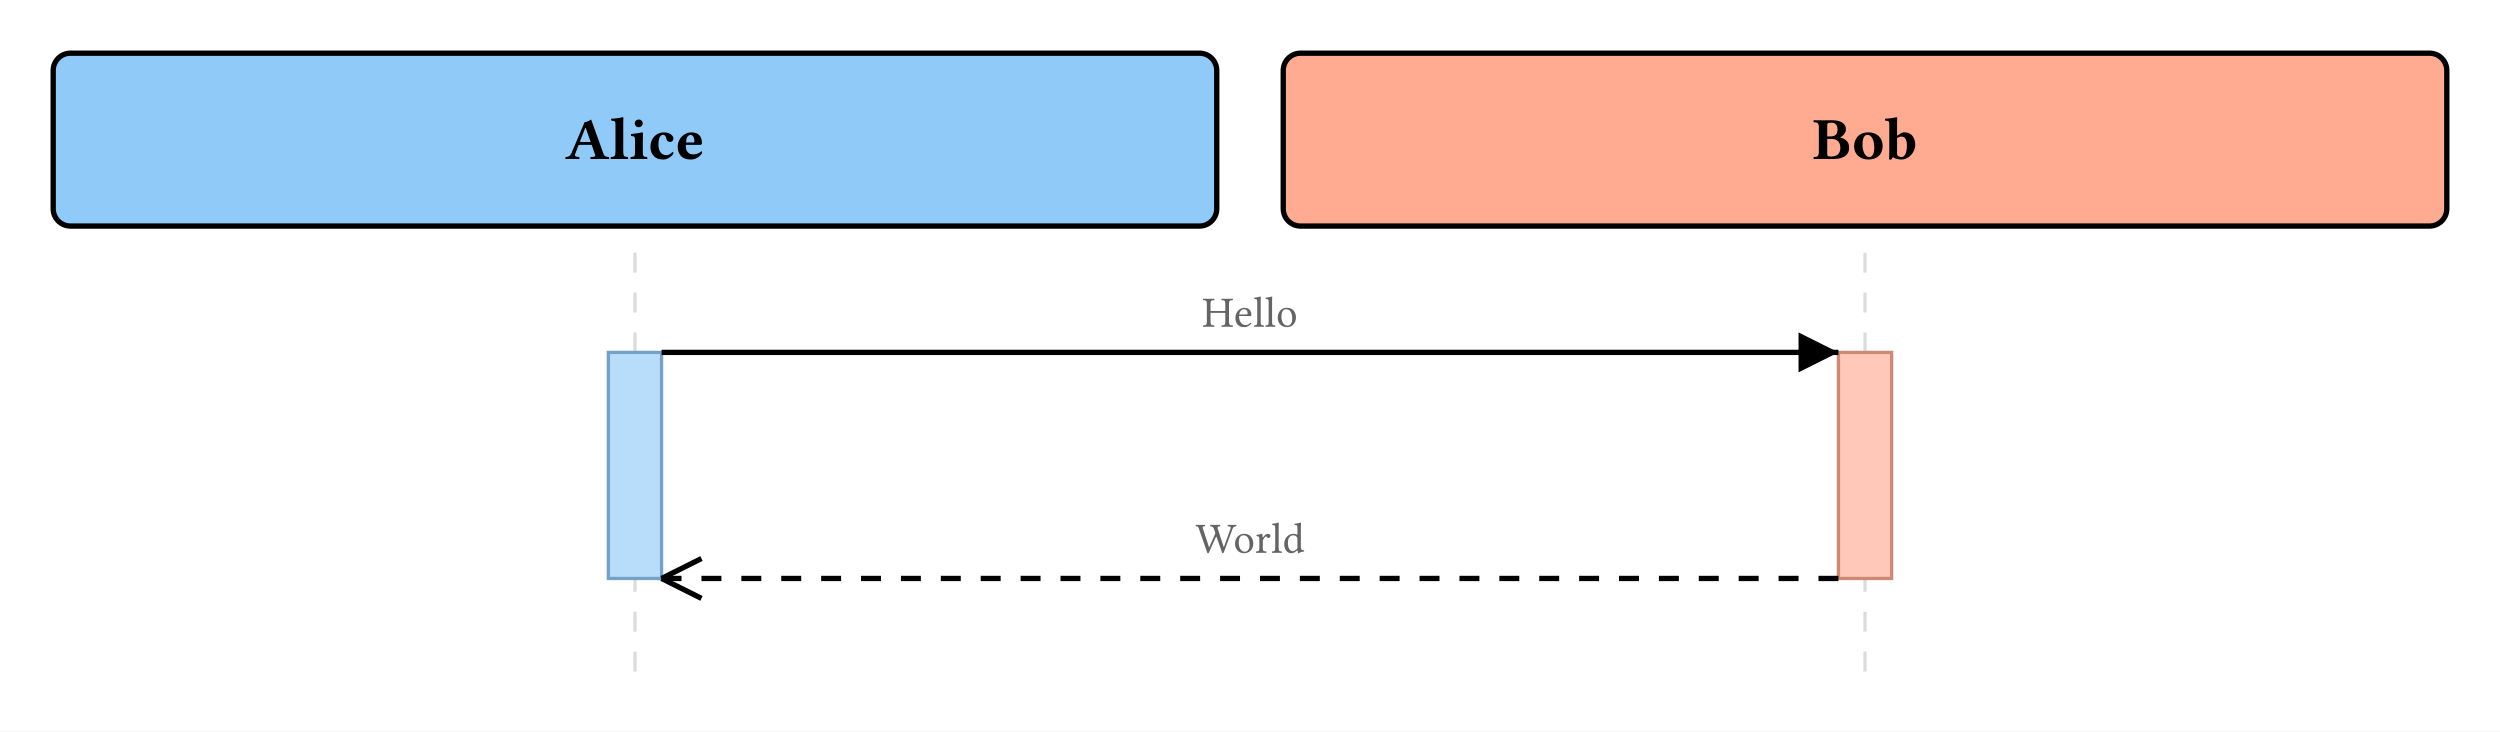
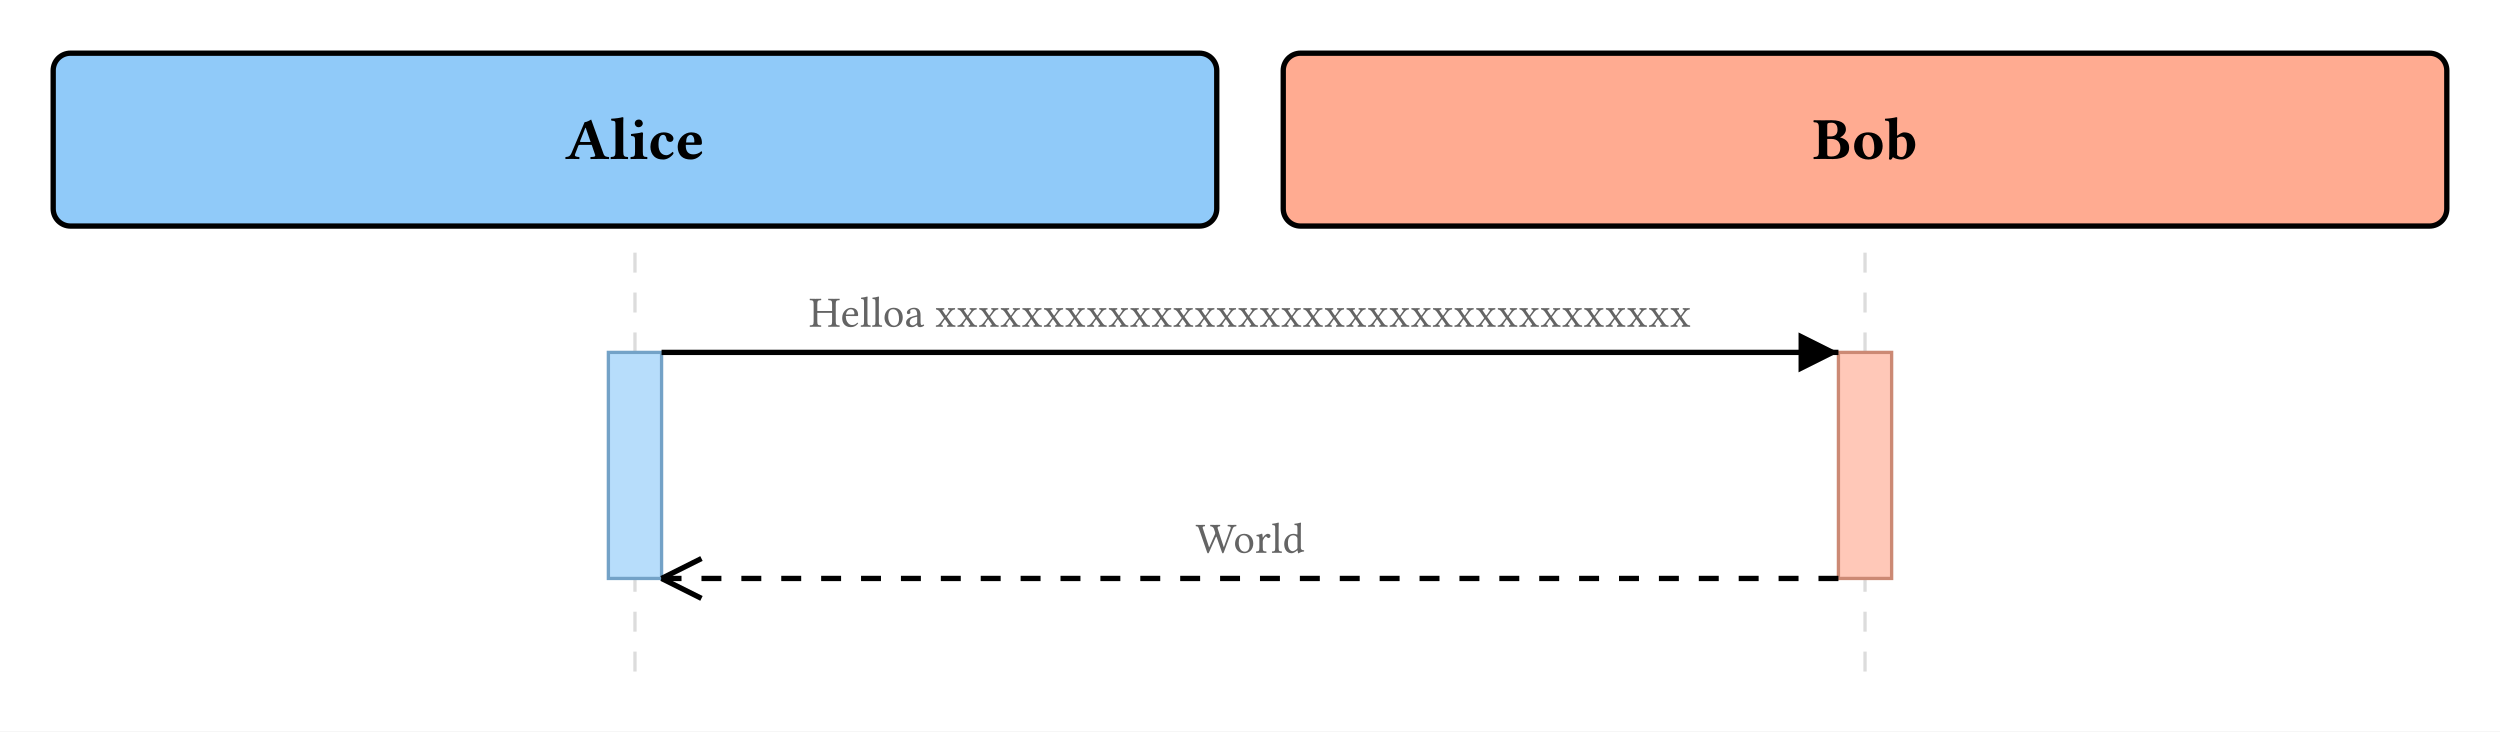
<svg xmlns="http://www.w3.org/2000/svg" xmlns:xlink="http://www.w3.org/1999/xlink" viewBox="0 0 376 110" width="376pt" height="110pt">
  <path fill="#ffffff" fill-rule="nonzero" d="M 0 0v 110h 376v -110Z " />
  <g transform="translate(8 8)">
    <g>
      <path fill="#90caf9" fill-rule="nonzero" d="M 0 0m 0 2.6c 0 -1.436 1.164 -2.6 2.6 -2.6h 169.8c 1.436 0 2.6 1.164 2.6 2.6v 20.8c 0 1.436 -1.164 2.6 -2.6 2.6h -169.8c -1.436 0 -2.6 -1.164 -2.6 -2.6Z " />
      <path fill="none" stroke="#000000" stroke-width="0.8" stroke-linecap="butt" stroke-linejoin="miter" stroke-miterlimit="4" d="M 0 0m 2.6 0h 169.8c 1.436 0 2.6 1.164 2.6 2.6v 20.8c 0 1.436 -1.164 2.6 -2.6 2.6h -169.8c -1.436 0 -2.6 -1.164 -2.6 -2.6v -20.8c 0 -1.436 1.164 -2.6 2.6 -2.6" />
      <g transform="matrix(1 0 0 -1 77.006 15.9025)">
        <use xlink:href="#g2F6531DE89CEE38A2CBDC7B71834583C" x="0" y="0" fill="#000000" fill-rule="nonzero" />
        <use xlink:href="#g627329597DD3903044C5A4D75073B71C" x="6.66" y="0" fill="#000000" fill-rule="nonzero" />
        <use xlink:href="#g5D166F0F7E5A44368BF2E983F6EE9FD5" x="9.585" y="0" fill="#000000" fill-rule="nonzero" />
        <use xlink:href="#g1B4BB274E0645BBC7FEACF3996C1781A" x="12.483" y="0" fill="#000000" fill-rule="nonzero" />
        <use xlink:href="#g136C905B50E42975079434436E4DAEF4" x="16.587" y="0" fill="#000000" fill-rule="nonzero" />
      </g>
    </g>
    <g transform="translate(185)">
      <path fill="#ffab91" fill-rule="nonzero" d="M 0 0m 0 2.6c 0 -1.436 1.164 -2.6 2.6 -2.6h 169.8c 1.436 0 2.6 1.164 2.6 2.6v 20.8c 0 1.436 -1.164 2.6 -2.6 2.6h -169.8c -1.436 0 -2.6 -1.164 -2.6 -2.6Z " />
      <path fill="none" stroke="#000000" stroke-width="0.8" stroke-linecap="butt" stroke-linejoin="miter" stroke-miterlimit="4" d="M 0 0m 2.6 0h 169.8c 1.436 0 2.6 1.164 2.6 2.6v 20.8c 0 1.436 -1.164 2.6 -2.6 2.6h -169.8c -1.436 0 -2.6 -1.164 -2.6 -2.6v -20.8c 0 -1.436 1.164 -2.6 2.6 -2.6" />
      <g transform="matrix(1 0 0 -1 79.6385 15.9025)">
        <use xlink:href="#g76D07E066C4F3E0BFDF94E494713D6CD" x="0" y="0" fill="#000000" fill-rule="nonzero" />
        <use xlink:href="#gB44AD3C00DF2BD7A3B0995B729B2F89E" x="5.886" y="0" fill="#000000" fill-rule="nonzero" />
        <use xlink:href="#gB096774B67A50338CFD6755BEC010DB3" x="10.845" y="0" fill="#000000" fill-rule="nonzero" />
      </g>
    </g>
    <g transform="translate(0 30)">
      <g>
        <path fill="none" stroke="#dcdcdc" stroke-width="0.5" stroke-linecap="butt" stroke-linejoin="miter" stroke-miterlimit="4" stroke-dashoffset="0" stroke-dasharray="3 3" transform="translate(87.5)" d="M 0 0l 0 64" />
      </g>
      <g transform="translate(185)">
        <path fill="none" stroke="#dcdcdc" stroke-width="0.5" stroke-linecap="butt" stroke-linejoin="miter" stroke-miterlimit="4" stroke-dashoffset="0" stroke-dasharray="3 3" transform="translate(87.5)" d="M 0 0l 0 64" />
      </g>
      <g>
        <g transform="translate(83.5 15)">
          <path fill="#b7ddfb" fill-rule="nonzero" stroke="#73a2c7" stroke-width="0.5" stroke-linecap="butt" stroke-linejoin="miter" stroke-miterlimit="4" d="M 0 0v 34h 8v -34Z " />
        </g>
      </g>
      <g transform="translate(185)">
        <g transform="translate(83.5 15)">
          <path fill="#ffc8b8" fill-rule="nonzero" stroke="#cc8974" stroke-width="0.5" stroke-linecap="butt" stroke-linejoin="miter" stroke-miterlimit="4" d="M 0 0v 34h 8v -34Z " />
        </g>
      </g>
      <g />
      <g>
-         <g transform="matrix(1 0 0 -1 172.8208 11.1385)">
+         <g transform="matrix(1 0 0 -1 113.6805 11.1385)">
          <use xlink:href="#gC30AF6D400E038A905F7C3F45AE7E0CB" x="0" y="0" fill="#646464" fill-rule="nonzero" />
          <use xlink:href="#gBDDACCF8F25298B1E06BF69EE432EE70" x="4.745" y="0" fill="#646464" fill-rule="nonzero" />
          <use xlink:href="#gEC2085C91D9876C1CFD1B575B496545F" x="7.651" y="0" fill="#646464" fill-rule="nonzero" />
          <use xlink:href="#gEC2085C91D9876C1CFD1B575B496545F" x="9.367" y="0" fill="#646464" fill-rule="nonzero" />
          <use xlink:href="#gC9432C1B45EA75EBED58BD92ECB8FBDA" x="11.082" y="0" fill="#646464" fill-rule="nonzero" />
+           <use xlink:href="#gA3AB81503264C89759EED0CA1E91B374" x="14.358" y="0" fill="#646464" fill-rule="nonzero" />
+           <use xlink:href="#gA7A38DB4CB885470C1B2C7C2DAD4A47E" x="18.954" y="0" fill="#646464" fill-rule="nonzero" />
+           <use xlink:href="#gA7A38DB4CB885470C1B2C7C2DAD4A47E" x="22.204" y="0" fill="#646464" fill-rule="nonzero" />
+           <use xlink:href="#gA7A38DB4CB885470C1B2C7C2DAD4A47E" x="25.454" y="0" fill="#646464" fill-rule="nonzero" />
+           <use xlink:href="#gA7A38DB4CB885470C1B2C7C2DAD4A47E" x="28.704" y="0" fill="#646464" fill-rule="nonzero" />
+           <use xlink:href="#gA7A38DB4CB885470C1B2C7C2DAD4A47E" x="31.954" y="0" fill="#646464" fill-rule="nonzero" />
+           <use xlink:href="#gA7A38DB4CB885470C1B2C7C2DAD4A47E" x="35.204" y="0" fill="#646464" fill-rule="nonzero" />
+           <use xlink:href="#gA7A38DB4CB885470C1B2C7C2DAD4A47E" x="38.454" y="0" fill="#646464" fill-rule="nonzero" />
+           <use xlink:href="#gA7A38DB4CB885470C1B2C7C2DAD4A47E" x="41.704" y="0" fill="#646464" fill-rule="nonzero" />
+           <use xlink:href="#gA7A38DB4CB885470C1B2C7C2DAD4A47E" x="44.954" y="0" fill="#646464" fill-rule="nonzero" />
+           <use xlink:href="#gA7A38DB4CB885470C1B2C7C2DAD4A47E" x="48.204" y="0" fill="#646464" fill-rule="nonzero" />
+           <use xlink:href="#gA7A38DB4CB885470C1B2C7C2DAD4A47E" x="51.454" y="0" fill="#646464" fill-rule="nonzero" />
+           <use xlink:href="#gA7A38DB4CB885470C1B2C7C2DAD4A47E" x="54.704" y="0" fill="#646464" fill-rule="nonzero" />
+           <use xlink:href="#gA7A38DB4CB885470C1B2C7C2DAD4A47E" x="57.954" y="0" fill="#646464" fill-rule="nonzero" />
+           <use xlink:href="#gA7A38DB4CB885470C1B2C7C2DAD4A47E" x="61.204" y="0" fill="#646464" fill-rule="nonzero" />
+           <use xlink:href="#gA7A38DB4CB885470C1B2C7C2DAD4A47E" x="64.454" y="0" fill="#646464" fill-rule="nonzero" />
+           <use xlink:href="#gA7A38DB4CB885470C1B2C7C2DAD4A47E" x="67.704" y="0" fill="#646464" fill-rule="nonzero" />
+           <use xlink:href="#gA7A38DB4CB885470C1B2C7C2DAD4A47E" x="70.954" y="0" fill="#646464" fill-rule="nonzero" />
+           <use xlink:href="#gA7A38DB4CB885470C1B2C7C2DAD4A47E" x="74.204" y="0" fill="#646464" fill-rule="nonzero" />
+           <use xlink:href="#gA7A38DB4CB885470C1B2C7C2DAD4A47E" x="77.454" y="0" fill="#646464" fill-rule="nonzero" />
+           <use xlink:href="#gA7A38DB4CB885470C1B2C7C2DAD4A47E" x="80.704" y="0" fill="#646464" fill-rule="nonzero" />
+           <use xlink:href="#gA7A38DB4CB885470C1B2C7C2DAD4A47E" x="83.954" y="0" fill="#646464" fill-rule="nonzero" />
+           <use xlink:href="#gA7A38DB4CB885470C1B2C7C2DAD4A47E" x="87.204" y="0" fill="#646464" fill-rule="nonzero" />
+           <use xlink:href="#gA7A38DB4CB885470C1B2C7C2DAD4A47E" x="90.454" y="0" fill="#646464" fill-rule="nonzero" />
+           <use xlink:href="#gA7A38DB4CB885470C1B2C7C2DAD4A47E" x="93.704" y="0" fill="#646464" fill-rule="nonzero" />
+           <use xlink:href="#gA7A38DB4CB885470C1B2C7C2DAD4A47E" x="96.954" y="0" fill="#646464" fill-rule="nonzero" />
+           <use xlink:href="#gA7A38DB4CB885470C1B2C7C2DAD4A47E" x="100.204" y="0" fill="#646464" fill-rule="nonzero" />
+           <use xlink:href="#gA7A38DB4CB885470C1B2C7C2DAD4A47E" x="103.454" y="0" fill="#646464" fill-rule="nonzero" />
+           <use xlink:href="#gA7A38DB4CB885470C1B2C7C2DAD4A47E" x="106.704" y="0" fill="#646464" fill-rule="nonzero" />
+           <use xlink:href="#gA7A38DB4CB885470C1B2C7C2DAD4A47E" x="109.954" y="0" fill="#646464" fill-rule="nonzero" />
+           <use xlink:href="#gA7A38DB4CB885470C1B2C7C2DAD4A47E" x="113.204" y="0" fill="#646464" fill-rule="nonzero" />
+           <use xlink:href="#gA7A38DB4CB885470C1B2C7C2DAD4A47E" x="116.454" y="0" fill="#646464" fill-rule="nonzero" />
+           <use xlink:href="#gA7A38DB4CB885470C1B2C7C2DAD4A47E" x="119.704" y="0" fill="#646464" fill-rule="nonzero" />
+           <use xlink:href="#gA7A38DB4CB885470C1B2C7C2DAD4A47E" x="122.954" y="0" fill="#646464" fill-rule="nonzero" />
+           <use xlink:href="#gA7A38DB4CB885470C1B2C7C2DAD4A47E" x="126.204" y="0" fill="#646464" fill-rule="nonzero" />
+           <use xlink:href="#gA7A38DB4CB885470C1B2C7C2DAD4A47E" x="129.454" y="0" fill="#646464" fill-rule="nonzero" />
        </g>
        <path fill="none" stroke="#000000" stroke-width="0.8" stroke-linecap="butt" stroke-linejoin="miter" stroke-miterlimit="4" transform="translate(91.5 15)" d="M 0 0h 177" />
        <path fill="#000000" fill-rule="nonzero" transform="translate(262.5 12)" d="M 0 0l 6 3l -6 3Z " />
      </g>
      <g transform="translate(0 34)">
        <g transform="matrix(1 0 0 -1 171.8197 11.1385)">
          <use xlink:href="#g79DF6FA5BF849C7E1BC8D919D769AAD3" x="0" y="0" fill="#646464" fill-rule="nonzero" />
          <use xlink:href="#gC9432C1B45EA75EBED58BD92ECB8FBDA" x="5.662" y="0" fill="#646464" fill-rule="nonzero" />
          <use xlink:href="#gCA4ADCABFC6717E79EA2B587E84AACB3" x="8.938" y="0" fill="#646464" fill-rule="nonzero" />
          <use xlink:href="#gEC2085C91D9876C1CFD1B575B496545F" x="11.355" y="0" fill="#646464" fill-rule="nonzero" />
          <use xlink:href="#g698DF5D0A3D98C2C2D717CBA0616C0BB" x="13.072" y="0" fill="#646464" fill-rule="nonzero" />
        </g>
        <path fill="none" stroke="#000000" stroke-width="0.8" stroke-linecap="butt" stroke-linejoin="miter" stroke-miterlimit="4" stroke-dashoffset="0" stroke-dasharray="3 3" transform="translate(91.5 15)" d="M 0 0h 177" />
        <g transform="translate(91.5 12)">
          <path fill="none" stroke="#000000" stroke-width="0.8" stroke-linecap="butt" stroke-linejoin="miter" stroke-miterlimit="4" transform="translate(6)" d="M 0 0l -6 3" />
          <path fill="none" stroke="#000000" stroke-width="0.8" stroke-linecap="butt" stroke-linejoin="miter" stroke-miterlimit="4" transform="translate(6 6)" d="M 0 0l -6 -3" />
        </g>
      </g>
    </g>
  </g>
  <defs>
    <symbol id="g2F6531DE89CEE38A2CBDC7B71834583C" overflow="visible">
      <path d="M 0 0m 1.485 0.711l 0.477 1.251c 0.045 0.117 0.099 0.153 0.315 0.153h 1.71l 0.504 -1.467c 0.108 -0.324 -0.153 -0.333 -0.495 -0.351c -0.054 0 -0.117 -0.009 -0.171 -0.009c -0.054 -0.054 -0.054 -0.252 0 -0.306c 0.333 0.009 1.188 0.018 1.539 0.018c 0.369 0 0.873 -0.009 1.206 -0.018c 0.054 0.054 0.054 0.252 0 0.306c -0.351 0.036 -0.648 0.027 -0.81 0.486l -1.854 5.148c -0.135 -0.081 -0.675 -0.396 -0.99 -0.396l -1.953 -4.608c -0.234 -0.558 -0.504 -0.603 -0.9 -0.63c -0.054 -0.054 -0.054 -0.252 0 -0.306c 0.333 0.009 0.495 0.018 0.846 0.018c 0.369 0 0.864 -0.009 1.197 -0.018c 0.054 0.054 0.054 0.252 0 0.306c -0.342 0.027 -0.765 0.054 -0.621 0.423Z m 0.972 1.836c -0.198 0 -0.261 0.027 -0.225 0.117l 0.792 2.016h 0.063l 0.738 -2.133Z " />
    </symbol>
    <symbol id="g627329597DD3903044C5A4D75073B71C" overflow="visible">
      <path d="M 0 0m 0.9 1.143c 0 -0.747 -0.144 -0.828 -0.693 -0.855c -0.054 -0.054 -0.054 -0.252 0 -0.306c 0.378 0.009 0.783 0.018 1.278 0.018c 0.495 0 0.891 -0.009 1.278 -0.018c 0.054 0.054 0.054 0.252 0 0.306c -0.549 0.027 -0.693 0.108 -0.693 0.855v 4.104c 0 0.585 0.027 0.918 0.027 0.918c 0 0.081 -0.063 0.117 -0.144 0.117c -0.333 -0.108 -1.053 -0.207 -1.692 -0.234c -0.027 -0.108 -0.018 -0.207 0.027 -0.288c 0.567 -0.045 0.612 -0.054 0.612 -0.675Z " />
    </symbol>
    <symbol id="g5D166F0F7E5A44368BF2E983F6EE9FD5" overflow="visible">
      <path d="M 0 0m 2.088 1.098v 1.791c 0 0.45 0.036 0.954 0.036 0.954c 0 0.099 -0.081 0.153 -0.207 0.153c -0.252 -0.099 -0.981 -0.171 -1.602 -0.252c -0.018 -0.054 0 -0.234 0.018 -0.288c 0.495 -0.045 0.585 -0.117 0.585 -0.63v -1.728c 0 -0.747 -0.099 -0.765 -0.648 -0.81c -0.054 -0.054 -0.054 -0.252 0 -0.306c 0.378 0.009 0.756 0.018 1.233 0.018c 0.477 0 0.846 -0.009 1.233 -0.018c 0.054 0.054 0.054 0.252 0 0.306c -0.549 0.036 -0.648 0.063 -0.648 0.81Z m -1.215 4.266c 0 -0.297 0.216 -0.594 0.576 -0.594c 0.405 0 0.639 0.324 0.639 0.558c 0 0.27 -0.207 0.594 -0.585 0.594c -0.423 0 -0.63 -0.288 -0.63 -0.558Z " />
    </symbol>
    <symbol id="g1B4BB274E0645BBC7FEACF3996C1781A" overflow="visible">
      <path d="M 0 0m 3.798 0.783c 0 0.108 -0.018 0.279 -0.117 0.279c -0.36 -0.333 -0.666 -0.504 -0.927 -0.504c -0.675 0 -1.206 0.486 -1.206 1.566c 0 0.999 0.225 1.494 0.702 1.494c 0.333 0 0.468 -0.351 0.495 -0.639c 0.027 -0.243 0.27 -0.423 0.558 -0.423c 0.288 0 0.495 0.225 0.495 0.504c 0 0.405 -0.486 0.936 -1.467 0.936c -1.062 0 -1.998 -0.855 -1.998 -2.187c 0 -0.585 0.207 -1.098 0.558 -1.431c 0.351 -0.333 0.765 -0.468 1.404 -0.468c 0.54 0 1.161 0.378 1.503 0.873Z " />
    </symbol>
    <symbol id="g136C905B50E42975079434436E4DAEF4" overflow="visible">
      <path d="M 0 0m 3.879 1.161c -0.369 -0.378 -0.855 -0.477 -1.197 -0.477c -0.702 0 -1.134 0.405 -1.134 1.287c 0 0.063 0.009 0.099 0.009 0.144h 2.16c 0.216 0 0.261 0.153 0.261 0.279c 0 0.765 -0.297 1.602 -1.62 1.602c -0.945 0 -2.025 -0.837 -2.025 -2.214c 0 -0.522 0.189 -1.071 0.576 -1.422c 0.342 -0.306 0.783 -0.45 1.422 -0.45c 0.621 0 1.233 0.315 1.683 0.972c 0 0.117 -0.045 0.279 -0.135 0.279Z m -2.286 1.314c 0.009 0.315 0.054 0.657 0.18 0.837c 0.144 0.216 0.387 0.306 0.486 0.306c 0.243 0 0.576 -0.234 0.576 -0.954c 0 -0.054 0 -0.171 -0.018 -0.189Z " />
    </symbol>
    <symbol id="g76D07E066C4F3E0BFDF94E494713D6CD" overflow="visible">
      <path d="M 0 0m 1.557 5.805c -0.36 0 -1.386 0.018 -1.386 0.018c -0.09 -0.054 -0.09 -0.252 0 -0.306c 0.495 -0.027 0.747 -0.063 0.747 -0.81v -3.609c 0 -0.747 -0.252 -0.783 -0.747 -0.81c -0.09 -0.054 -0.09 -0.252 0 -0.306c 0 0 1.026 0.018 1.386 0.018c 0.36 0 0.936 -0.018 1.476 -0.018c 1.845 0 2.439 0.774 2.439 1.692c 0 0.792 -0.396 1.305 -1.35 1.557v 0.018c 0.486 0.216 0.864 0.711 0.864 1.17c 0 0.621 -0.333 1.404 -2.151 1.404c -0.45 0 -0.99 -0.018 -1.278 -0.018Z m 0.621 -2.799h 0.639c 0.927 0 1.332 -0.549 1.332 -1.323c 0 -0.54 -0.189 -1.323 -1.377 -1.323c -0.54 0 -0.594 0.135 -0.594 0.396Z m 0 2.052c 0 0.261 0.045 0.387 0.63 0.387c 0.414 0 0.918 -0.162 0.918 -1.044c 0 -0.72 -0.405 -1.017 -1.044 -1.017h -0.504Z " />
    </symbol>
    <symbol id="gB44AD3C00DF2BD7A3B0995B729B2F89E" overflow="visible">
      <path d="M 0 0m 0.333 1.863c 0 -1.179 0.936 -1.953 2.142 -1.953c 0.639 0 1.17 0.18 1.539 0.513c 0.459 0.405 0.612 1.017 0.612 1.521c 0 1.179 -0.801 2.052 -2.142 2.052c -0.747 0 -1.305 -0.261 -1.656 -0.666c -0.342 -0.396 -0.495 -0.936 -0.495 -1.467Z m 2.007 1.755c 0.612 0 1.026 -0.729 1.026 -1.962c 0 -1.08 -0.423 -1.368 -0.747 -1.368c -0.738 0 -1.026 1.107 -1.026 1.773c 0 0.828 0.144 1.557 0.747 1.557Z " />
    </symbol>
    <symbol id="gB096774B67A50338CFD6755BEC010DB3" overflow="visible">
      <path d="M 0 0m 0.666 1.143c 0 -0.747 -0.018 -0.855 -0.054 -1.197c 0.108 -0.036 0.207 -0.063 0.306 -0.063c 0.117 0.099 0.207 0.225 0.288 0.387c 0.351 -0.27 0.9 -0.36 1.314 -0.36c 0.999 0 2.052 0.99 2.052 2.277c 0 0.513 -0.198 1.017 -0.486 1.35c -0.324 0.369 -0.756 0.459 -1.233 0.459c -0.279 0 -0.756 -0.315 -1.017 -0.504v 1.755c 0 0.585 0.027 0.918 0.027 0.918c 0 0.081 -0.063 0.117 -0.144 0.117c -0.333 -0.108 -1.053 -0.207 -1.692 -0.234c -0.027 -0.108 -0.018 -0.207 0.027 -0.288c 0.567 -0.045 0.612 -0.054 0.612 -0.675Z m 1.17 1.989c 0.297 0.198 0.495 0.225 0.702 0.225c 0.441 0 0.774 -0.405 0.774 -1.287c 0 -0.738 -0.126 -1.782 -0.837 -1.782c -0.261 0 -0.468 0.108 -0.639 0.315Z " />
    </symbol>
    <symbol id="gC30AF6D400E038A905F7C3F45AE7E0CB" overflow="visible">
      <path d="M 0 0m 4.017 0.793v 2.607c 0 0.539 0.111 0.572 0.566 0.592c 0.039 0.039 0.039 0.175 0 0.214c -0.267 -0.006 -0.598 -0.013 -0.845 -0.013c -0.24 0 -0.552 0.006 -0.839 0.013c -0.039 -0.039 -0.039 -0.175 0 -0.214c 0.455 -0.019 0.566 -0.052 0.566 -0.592v -1.04h -2.223v 1.04c 0 0.539 0.111 0.572 0.566 0.592c 0.039 0.039 0.039 0.175 0 0.214c -0.247 -0.006 -0.513 -0.013 -0.845 -0.013c -0.325 0 -0.592 0.006 -0.839 0.013c -0.039 -0.039 -0.039 -0.175 0 -0.214c 0.455 -0.019 0.566 -0.052 0.566 -0.592v -2.607c 0 -0.539 -0.111 -0.572 -0.566 -0.592c -0.039 -0.039 -0.039 -0.175 0 -0.214c 0.286 0.006 0.598 0.013 0.845 0.013c 0.234 0 0.552 -0.006 0.839 -0.013c 0.039 0.039 0.039 0.175 0 0.214c -0.455 0.019 -0.566 0.052 -0.566 0.592v 1.294h 2.223v -1.294c 0 -0.539 -0.111 -0.572 -0.566 -0.592c -0.039 -0.039 -0.039 -0.175 0 -0.214c 0.292 0.006 0.605 0.013 0.845 0.013c 0.24 0 0.552 -0.006 0.839 -0.013c 0.039 0.039 0.039 0.175 0 0.214c -0.455 0.019 -0.566 0.052 -0.566 0.592Z " />
    </symbol>
    <symbol id="gBDDACCF8F25298B1E06BF69EE432EE70" overflow="visible">
      <path d="M 0 0m 2.509 0.605c -0.24 -0.247 -0.429 -0.351 -0.806 -0.351c -0.234 0 -0.507 0.137 -0.709 0.468c -0.13 0.214 -0.208 0.513 -0.208 0.89l 1.729 -0.013c 0.078 0 0.123 0.039 0.123 0.111c 0 0.546 -0.195 1.131 -1.099 1.131c -0.566 0 -1.3 -0.539 -1.3 -1.528c 0 -0.364 0.091 -0.715 0.305 -0.962c 0.221 -0.26 0.526 -0.416 0.995 -0.416c 0.494 0 0.845 0.228 1.105 0.566c -0.019 0.065 -0.059 0.098 -0.137 0.104Z m -1.703 1.228c 0.123 0.735 0.579 0.793 0.735 0.793c 0.247 0 0.539 -0.137 0.539 -0.682c 0 -0.059 -0.026 -0.091 -0.098 -0.091Z " />
    </symbol>
    <symbol id="gEC2085C91D9876C1CFD1B575B496545F" overflow="visible">
      <path d="M 0 0m 0.618 0.793c 0 -0.539 -0.071 -0.572 -0.468 -0.592c -0.039 -0.039 -0.039 -0.175 0 -0.214c 0.228 0.006 0.468 0.013 0.728 0.013c 0.26 0 0.507 -0.006 0.722 -0.013c 0.039 0.039 0.039 0.175 0 0.214c -0.397 0.019 -0.468 0.052 -0.468 0.592v 2.997c 0 0.422 0.026 0.682 0.026 0.682c 0 0.045 -0.026 0.065 -0.085 0.065c -0.163 -0.065 -0.65 -0.156 -0.91 -0.175c -0.013 -0.052 0 -0.156 0.039 -0.195c 0.377 -0.026 0.416 -0.045 0.416 -0.533Z " />
    </symbol>
    <symbol id="gC9432C1B45EA75EBED58BD92ECB8FBDA" overflow="visible">
      <path d="M 0 0m 0.267 1.333c 0 -0.663 0.442 -1.397 1.365 -1.397c 0.416 0 0.735 0.149 0.956 0.364c 0.292 0.286 0.422 0.696 0.422 1.092c 0 0.676 -0.37 1.462 -1.365 1.462c -0.429 0 -0.78 -0.175 -1.02 -0.455c -0.234 -0.28 -0.357 -0.656 -0.357 -1.066Z m 1.28 1.294c 0.559 0 0.903 -0.507 0.903 -1.443c 0 -0.819 -0.422 -1.02 -0.728 -1.02c -0.676 0 -0.897 0.819 -0.897 1.319c 0 0.566 0.137 1.144 0.722 1.144Z " />
    </symbol>
+     <symbol id="gA3AB81503264C89759EED0CA1E91B374" overflow="visible">
+       <path d="M 0 0m 1.905 0.312c 0.039 -0.202 0.111 -0.377 0.435 -0.377c 0.247 0 0.481 0.111 0.618 0.24c -0.013 0.078 -0.039 0.137 -0.111 0.175c -0.045 -0.039 -0.156 -0.104 -0.24 -0.104c -0.189 0 -0.195 0.254 -0.195 0.552v 0.956c 0 0.923 -0.507 1.099 -0.982 1.099c -0.533 0 -1.073 -0.351 -1.073 -0.722c 0 -0.156 0.078 -0.234 0.228 -0.234c 0.189 0 0.305 0.137 0.305 0.221c 0 0.045 -0.006 0.091 -0.019 0.117c -0.006 0.019 -0.013 0.059 -0.013 0.13c 0 0.202 0.273 0.273 0.52 0.273c 0.221 0 0.526 -0.111 0.526 -0.845c 0 -0.045 -0.019 -0.071 -0.039 -0.078l -0.559 -0.137c -0.624 -0.156 -1.073 -0.5 -1.073 -0.943c 0 -0.533 0.364 -0.702 0.819 -0.702c 0.228 0 0.422 0.052 0.709 0.273l 0.13 0.104Z m 0 1.202v -0.858c 0 -0.085 -0.039 -0.13 -0.091 -0.169c -0.169 -0.137 -0.39 -0.286 -0.572 -0.286c -0.325 0 -0.468 0.26 -0.468 0.462c 0 0.292 0.137 0.592 0.618 0.715Z " />
+     </symbol>
+     <symbol id="gA7A38DB4CB885470C1B2C7C2DAD4A47E" overflow="visible">
+       <path d="M 0 0m 1.183 2.327c -0.149 0.221 -0.104 0.228 0.189 0.26c 0.039 0.039 0.039 0.175 0 0.214c -0.175 -0.006 -0.462 -0.013 -0.656 -0.013c -0.195 0 -0.39 0.006 -0.559 0.013c -0.039 -0.039 -0.039 -0.175 0 -0.214c 0.221 -0.019 0.403 -0.13 0.585 -0.397l 0.566 -0.826c 0.033 -0.045 0.033 -0.065 0.006 -0.098l -0.546 -0.702c -0.26 -0.332 -0.403 -0.351 -0.63 -0.364c -0.039 -0.039 -0.039 -0.175 0 -0.214c 0.13 0.006 0.273 0.013 0.468 0.013c 0.195 0 0.377 -0.006 0.546 -0.013c 0.039 0.039 0.039 0.175 0 0.214c -0.234 0.026 -0.286 0.052 -0.143 0.26l 0.409 0.592c 0.052 0.078 0.078 0.071 0.117 0.013l 0.377 -0.52c 0.228 -0.312 0.123 -0.325 -0.085 -0.344c -0.039 -0.039 -0.039 -0.175 0 -0.214c 0.195 0.006 0.409 0.013 0.643 0.013c 0.247 0 0.422 -0.006 0.579 -0.013c 0.039 0.039 0.039 0.175 0 0.214c -0.292 0.019 -0.39 0.039 -0.65 0.409l -0.585 0.826c -0.026 0.039 -0.033 0.059 0 0.098l 0.546 0.696c 0.24 0.305 0.397 0.338 0.63 0.357c 0.039 0.039 0.039 0.175 0 0.214c -0.13 -0.006 -0.28 -0.013 -0.474 -0.013c -0.195 0 -0.377 0.006 -0.546 0.013c -0.039 -0.039 -0.039 -0.175 0 -0.214c 0.24 -0.026 0.312 -0.045 0.156 -0.267l -0.422 -0.592c -0.045 -0.065 -0.071 -0.059 -0.123 0.013Z " />
+     </symbol>
    <symbol id="g79DF6FA5BF849C7E1BC8D919D769AAD3" overflow="visible">
      <path d="M 0 0m 5.265 3.672l -1.014 -2.821l -0.019 0.006l -0.897 2.743c -0.111 0.351 0.117 0.37 0.338 0.39c 0.039 0.039 0.039 0.175 0 0.214c -0.267 -0.006 -0.552 -0.013 -0.812 -0.013c -0.214 0 -0.442 0.006 -0.65 0.013c -0.039 -0.039 -0.039 -0.175 0 -0.214c 0.344 -0.019 0.487 -0.221 0.546 -0.39l 0.149 -0.429c 0.026 -0.078 0.045 -0.143 0.045 -0.202c 0 -0.065 -0.006 -0.117 -0.059 -0.228l -0.839 -1.905l -0.033 0.006l -0.949 2.873c -0.078 0.228 0.098 0.26 0.325 0.273c 0.039 0.039 0.039 0.175 0 0.214c -0.214 -0.006 -0.5 -0.013 -0.754 -0.013c -0.228 0 -0.416 0.006 -0.605 0.013c -0.039 -0.039 -0.039 -0.175 0 -0.214c 0.292 -0.019 0.338 -0.026 0.462 -0.377l 1.222 -3.517c 0.033 -0.104 0.071 -0.175 0.143 -0.175c 0.085 0 0.123 0.065 0.169 0.175l 0.969 2.178c 0.059 0.13 0.078 0.163 0.111 0.163c 0.026 0 0.052 -0.071 0.091 -0.182l 0.748 -2.158c 0.039 -0.111 0.071 -0.175 0.149 -0.175c 0.071 0 0.117 0.071 0.149 0.169l 1.306 3.503c 0.085 0.228 0.202 0.377 0.559 0.397c 0.039 0.039 0.039 0.175 0 0.214c -0.189 -0.006 -0.397 -0.013 -0.566 -0.013c -0.169 0 -0.455 0.006 -0.715 0.013c -0.039 -0.039 -0.039 -0.175 0 -0.214c 0.267 -0.019 0.526 -0.039 0.429 -0.319Z " />
    </symbol>
    <symbol id="gCA4ADCABFC6717E79EA2B587E84AACB3" overflow="visible">
      <path d="M 0 0m 1.144 2.327c -0.013 0.26 -0.019 0.429 -0.052 0.494c -0.013 0.033 -0.026 0.052 -0.078 0.052c -0.182 -0.071 -0.351 -0.13 -0.799 -0.189c -0.013 -0.039 0 -0.143 0.013 -0.182c 0.351 -0.033 0.422 -0.065 0.422 -0.442v -1.268c 0 -0.539 -0.078 -0.566 -0.481 -0.592c -0.039 -0.039 -0.039 -0.175 0 -0.214c 0.228 0.006 0.481 0.013 0.741 0.013c 0.26 0 0.559 -0.006 0.786 -0.013c 0.039 0.039 0.039 0.175 0 0.214c -0.455 0.033 -0.533 0.052 -0.533 0.592v 0.903c 0 0.169 0.078 0.319 0.156 0.435c 0.071 0.104 0.221 0.319 0.299 0.319c 0.059 0 0.117 -0.013 0.169 -0.085c 0.045 -0.065 0.123 -0.149 0.234 -0.149c 0.156 0 0.305 0.163 0.305 0.325c 0 0.123 -0.117 0.312 -0.39 0.312c -0.305 0 -0.572 -0.286 -0.722 -0.539c -0.039 -0.071 -0.071 -0.019 -0.071 0.013Z " />
    </symbol>
    <symbol id="g698DF5D0A3D98C2C2D717CBA0616C0BB" overflow="visible">
      <path d="M 0 0m 2.171 0.325c 0.033 0.026 0.091 0.039 0.098 -0.006c 0.019 -0.156 0.071 -0.384 0.071 -0.384c 0.052 -0.019 0.085 -0.013 0.123 0c 0.143 0.117 0.37 0.214 0.767 0.26c 0.039 0.039 0.039 0.137 0 0.175c -0.416 0.033 -0.474 0.156 -0.474 0.474v 2.945c 0 0.422 0.026 0.682 0.026 0.682c 0 0.045 -0.026 0.065 -0.085 0.065c -0.163 -0.065 -0.65 -0.156 -0.91 -0.175c -0.013 -0.052 0 -0.156 0.039 -0.195c 0.019 0 0.039 0 0.059 0c 0.286 -0.019 0.357 -0.019 0.357 -0.533v -0.832c 0 -0.045 -0.013 -0.059 -0.059 -0.059c -0.026 0 -0.292 0.111 -0.507 0.111c -0.429 0 -0.715 -0.143 -0.975 -0.39c -0.28 -0.28 -0.449 -0.663 -0.449 -1.144c 0 -0.799 0.403 -1.385 1.105 -1.385c 0.254 0 0.494 0.13 0.812 0.39Z m 0.071 0.481c 0 -0.123 -0.013 -0.175 -0.104 -0.254c -0.24 -0.208 -0.449 -0.312 -0.611 -0.312c -0.351 0 -0.715 0.384 -0.715 1.196c 0 0.468 0.091 0.728 0.189 0.865c 0.202 0.305 0.474 0.325 0.605 0.325c 0.234 0 0.397 -0.085 0.526 -0.234c 0.091 -0.104 0.111 -0.149 0.111 -0.351Z " />
    </symbol>
  </defs>
</svg>
